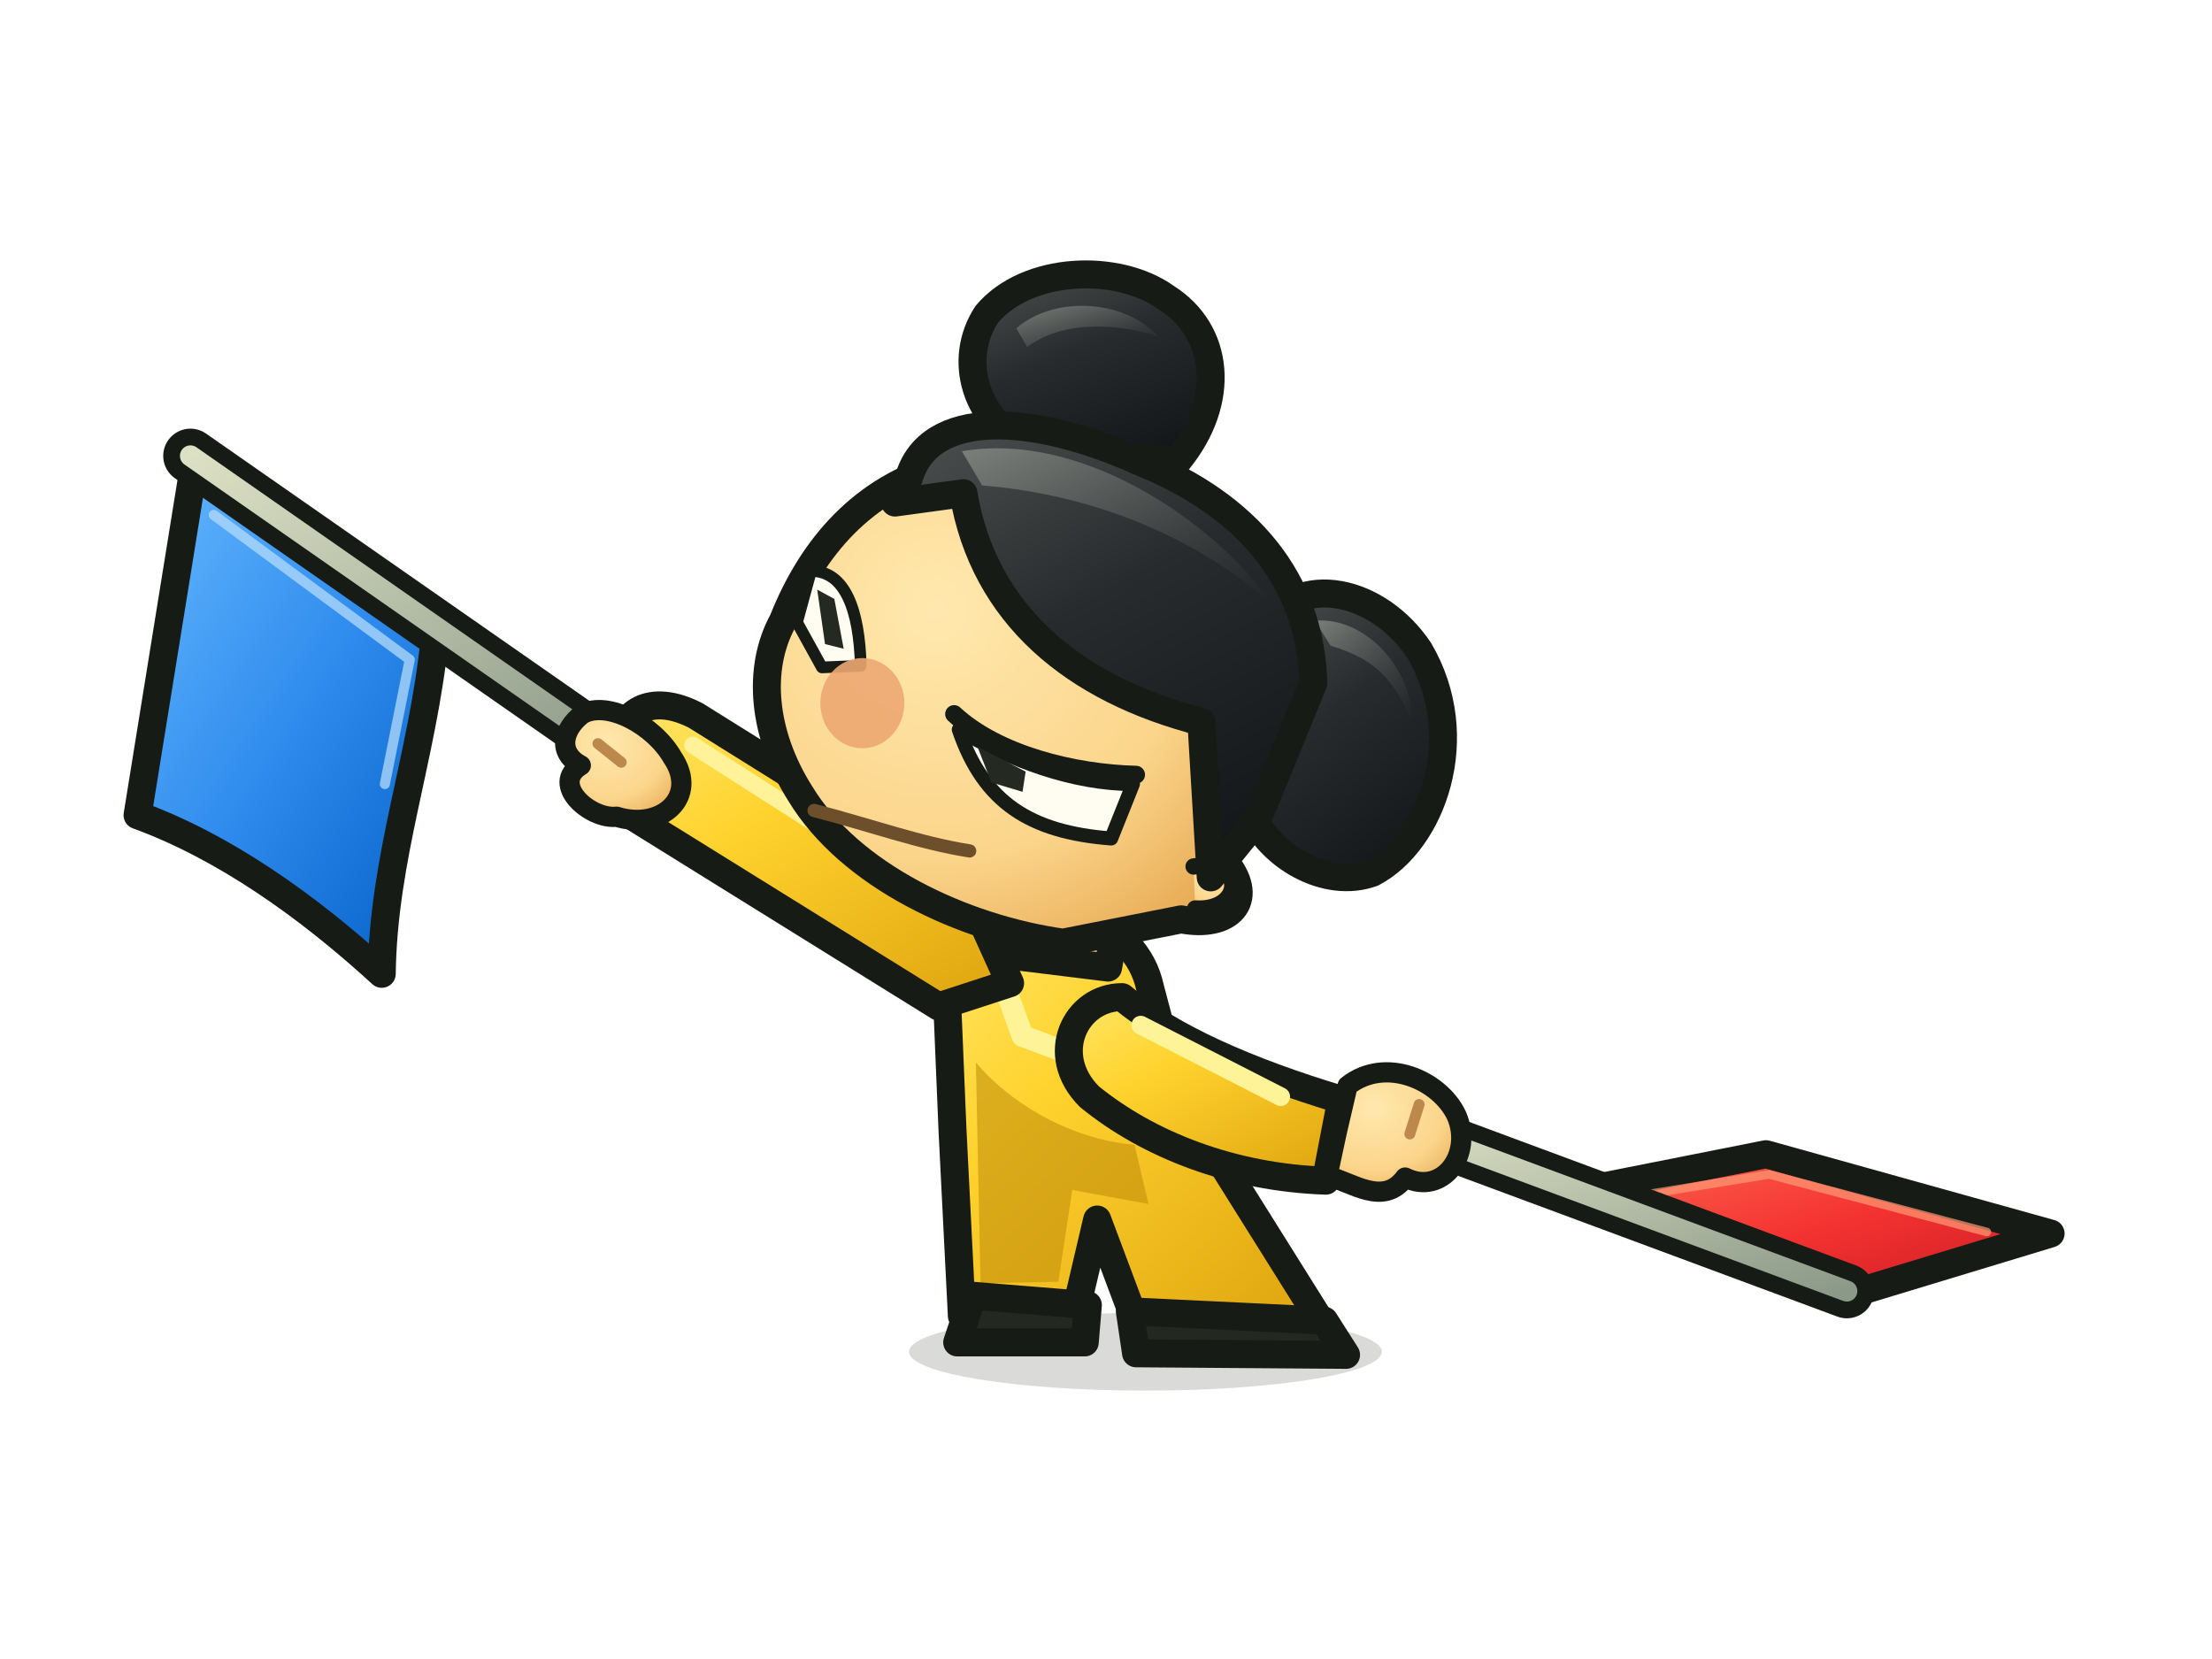
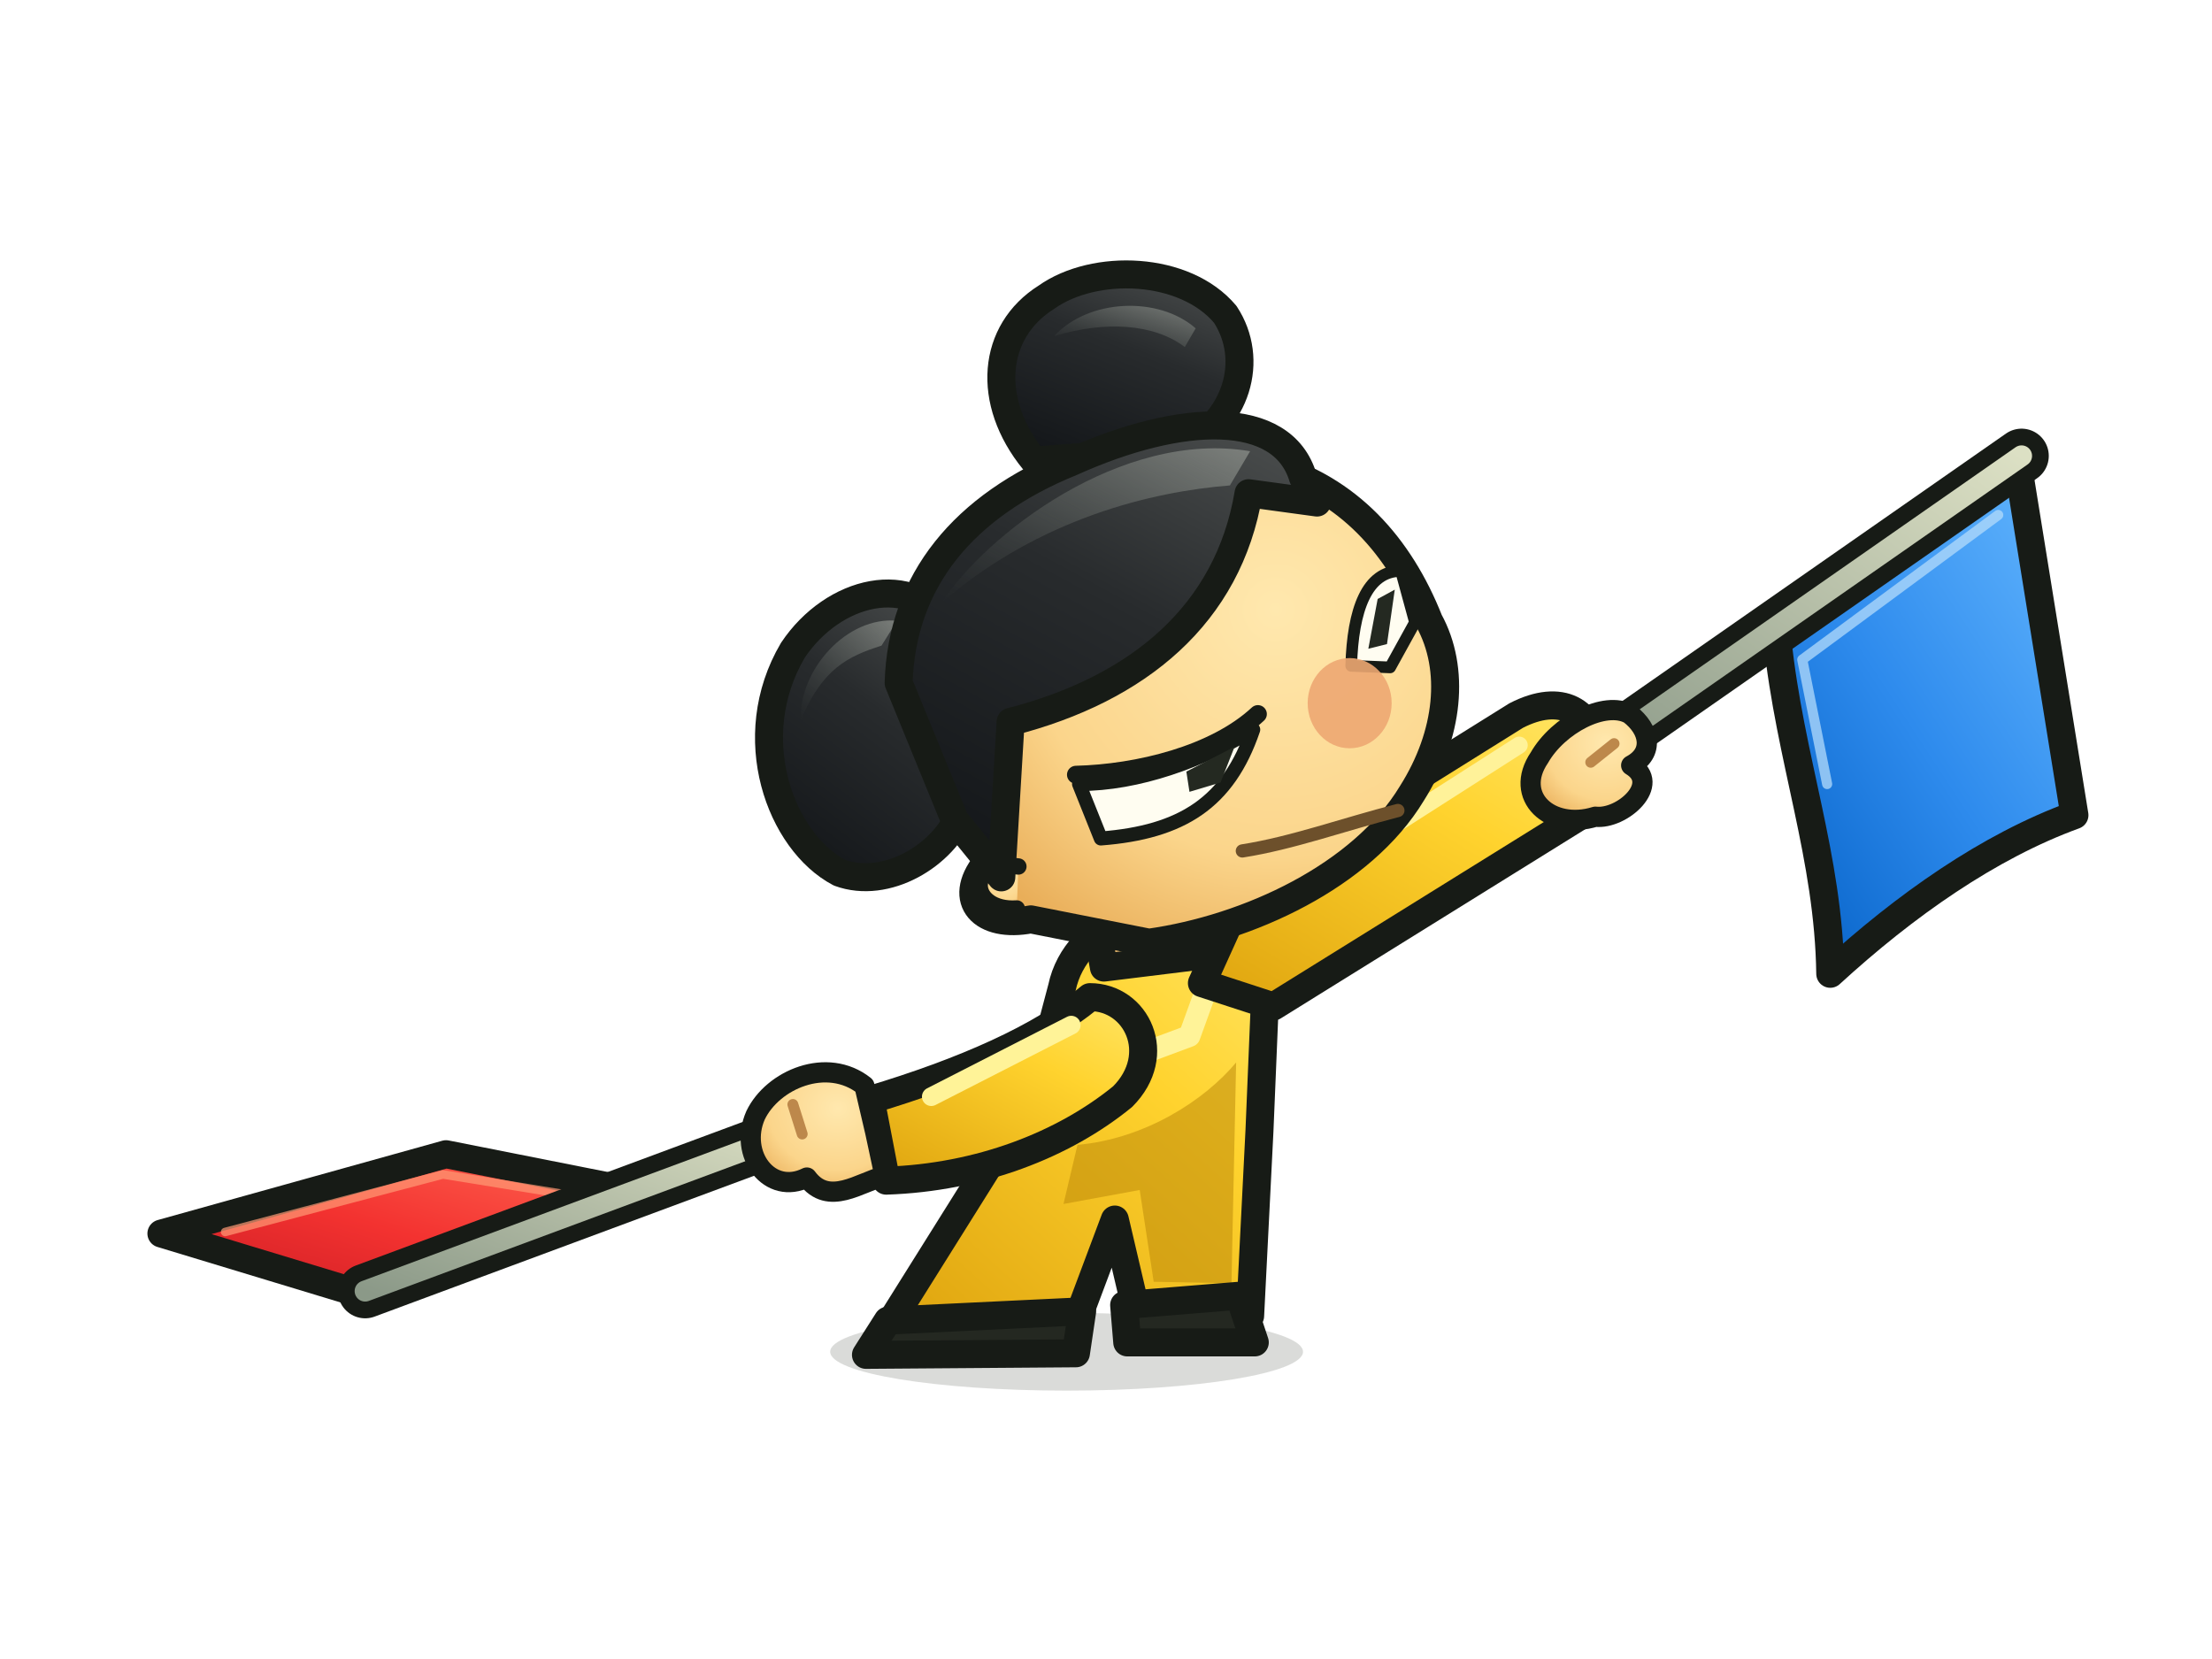
<svg xmlns="http://www.w3.org/2000/svg" viewBox="0 0 320 240" width="320" height="240" role="img">
  <defs>
    <linearGradient id="ref-hair" x1=".2" y1="0" x2=".7" y2="1">
      <stop stop-color="#484b4b" />
      <stop offset=".42" stop-color="#282b2d" />
      <stop offset="1" stop-color="#14171a" />
    </linearGradient>
    <linearGradient id="ref-hair-light" x1="0" y1="0" x2="1" y2="1">
      <stop stop-color="#898d88" stop-opacity=".8" />
      <stop offset="1" stop-color="#555b58" stop-opacity="0" />
    </linearGradient>
    <radialGradient id="ref-skin" cx=".35" cy=".3" r=".8">
      <stop stop-color="#ffe8ae" />
      <stop offset=".65" stop-color="#fbd58b" />
      <stop offset="1" stop-color="#e9ae59" />
    </radialGradient>
    <linearGradient id="ref-gold" x1="0" y1="0" x2=".8" y2="1">
      <stop stop-color="#ffe668" />
      <stop offset=".4" stop-color="#ffd32e" />
      <stop offset="1" stop-color="#e2a912" />
    </linearGradient>
    <linearGradient id="ref-gold-shadow" x1="0" y1="0" x2="1" y2="1">
      <stop stop-color="#e8b019" />
      <stop offset="1" stop-color="#b78008" />
    </linearGradient>
    <linearGradient id="ref-blue" x1="0" y1="0" x2=".9" y2="1">
      <stop stop-color="#67b9ff" />
      <stop offset=".55" stop-color="#2e8bed" />
      <stop offset="1" stop-color="#0763c8" />
    </linearGradient>
    <linearGradient id="ref-red" x1="0" y1="0" x2="1" y2="1">
      <stop stop-color="#ff6551" />
      <stop offset=".52" stop-color="#f33230" />
      <stop offset="1" stop-color="#c91b24" />
    </linearGradient>
    <linearGradient id="ref-pole" x1="0" y1="0" x2="1" y2="1">
      <stop stop-color="#dce0c4" />
      <stop offset="1" stop-color="#8b9988" />
    </linearGradient>
  </defs>
-   <g id="referee-blue">
-     <g transform="translate(-26 -29) scale(2.25)" stroke="#171b16" stroke-width="1.8" stroke-linecap="round" stroke-linejoin="round">
-       <ellipse cx="85.2" cy="99.8" rx="15.2" ry="2.5" fill="#151a10" fill-opacity=".16" stroke="none" />
-       <path d="M113.5 89.4 125.1 87.1 143.4 92.2 130.2 96.2Z" fill="url(#ref-red)" />
-       <path d="M117.3 89.7 125.3 88.4 139.3 92.1" fill="none" stroke="#ff9b76" stroke-width=".55" stroke-opacity=".7" />
-       <path d="M101.2 85.1 130.3 95.9" fill="none" stroke-width="3.5" />
-       <path d="M101.2 85.1 130.3 95.9" fill="none" stroke="url(#ref-pole)" stroke-width="1.35" />
-       <path d="M75.3 70.9C79.1 70.3 84.6 72.1 85.5 76.4L87.3 83.2 96.7 98.2 84.8 98.5 82.1 91.3 80.6 97.7 73.4 97.5 72.8 85.6 72.4 76Z" fill="url(#ref-gold)" />
-       <path d="M74.3 81.2C76.3 83.6 80.1 86.1 84.5 86.5L85.4 90.3 80.5 89.4 79.6 95.3 74.6 95.4Z" fill="#bd8b0a" fill-opacity=".55" stroke="none" />
-       <path d="M75.2 73.7 77.3 79.5 82.4 81.4" fill="none" stroke="#fff398" stroke-width="1.4" />
-       <path d="M74.1 96.2 81.5 96.8 81.3 99.2 73.1 99.2Z" fill="#242821" />
-       <path d="M84.2 97.2 96.7 97.8 98.1 100 84.6 99.9Z" fill="#242821" />
-       <path d="M76.6 68.5 76.3 74.3 82.8 75.1 83.9 68.9Z" fill="url(#ref-skin)" />
-       <path d="M73.6 69.7 56.3 58.9C53.4 57.4 51.4 58.6 51.2 61.2L52.1 65.3 71.9 77.6 76.5 76.1Z" fill="url(#ref-gold)" />
-       <path d="M56.1 60.8 70.8 70.2" fill="none" stroke="#fff299" stroke-width="1.1" />
-       <path d="M24 43 39.5 54C38.7 61.7 36.2 68 36.1 75.5 31.3 71.1 25.9 67.3 20.4 65.3Z" fill="url(#ref-blue)" />
-       <path d="M25.3 46 37.9 55.3 36.3 63.3" fill="none" stroke="#b3dafa" stroke-width=".65" stroke-opacity=".75" />
-       <path d="M23.8 42.2 52.2 62" fill="none" stroke-width="3.5" />
-       <path d="M23.8 42.2 52.2 62" fill="none" stroke="url(#ref-pole)" stroke-width="1.35" />
-       <path d="M49 58.8C47.7 59.8 47.4 61.3 48.9 62.1 46.9 63.3 49.5 65.6 51.2 65.4 54.1 66.3 56.5 64.1 54.8 61.6 53.6 59.5 50.6 57.9 49 58.8Z" fill="url(#ref-skin)" stroke-width="1.3" />
-       <path d="M50 60.7 51.5 61.9" fill="none" stroke="#bd884b" stroke-width=".7" />
-       <path d="M77.9 41.8C74.2 40 73.1 36 75 33.1 77.6 30 83.4 29.8 86.5 32 90 34.2 90.4 38.7 87.3 42.5Z" fill="url(#ref-hair)" />
-       <path d="M76.9 34C79.3 31.9 83.8 32.1 86 34.5 82.7 33.5 79.6 33.7 77.6 35.2Z" fill="url(#ref-hair-light)" stroke="none" />
-       <path d="M92.8 53.2C95.1 49.6 100.2 50.8 102.8 54.7 106.1 60.3 103.6 67 99.8 69 96.8 70.1 93.1 67.9 92 65.1Z" fill="url(#ref-hair)" />
-       <path d="M96.1 52.8C99.3 52.5 102.4 55.9 102.3 59.2 100.9 55.9 99.3 55.1 97.1 54.4Z" fill="url(#ref-hair-light)" stroke="none" />
-       <path d="M72.1 42.9C67.1 44.3 63.8 48 61.9 52.8 60.2 55.9 60.6 60.1 63 63.9 66.2 69.2 73.5 72.6 79.9 73.5L87.5 72C90.6 72.6 92.3 70.8 90.4 68.4L92 56.9 85.9 45.7Z" fill="url(#ref-skin)" />
-       <path d="M88.3 68.6C91.7 68.1 91.5 71.5 88.4 71.3" fill="url(#ref-skin)" stroke-width="1.05" />
-       <path d="M70 43.6C71.3 39.2 77.8 39.4 84.9 42.6 91.8 45.4 95.8 50.2 96 56.8L92.4 65.6 89.4 69.3 88.8 59.3C80.6 57.2 74.8 52.4 73.5 44.6L69.1 45.2Z" fill="url(#ref-hair)" />
-       <path d="M73.4 41.9C81.7 40.5 90.4 47.3 93.2 51.6 86.9 46.2 79.7 44.5 74.7 44.1Z" fill="url(#ref-hair-light)" stroke="none" />
-       <path d="M63.7 49.6C65.9 49.6 66.8 52.1 66.9 55.7L64.4 55.8 62.8 52.9Z" fill="#fffdf1" stroke-width=".75" />
-       <path d="M64.1 50.8 65.2 51.4 65.8 54.6 64.6 54.3Z" fill="#242921" stroke="none" />
-       <path d="M73.2 59.8C76.5 61.8 80.6 63.3 84.4 63.3L83 66.8C77.8 66.4 74.8 64.5 73.2 59.8Z" fill="#fffdf1" stroke-width=".9" />
-       <path d="M74.4 60.9 77.5 62.5 77.3 63.8 75.3 63.2Z" fill="#242921" stroke="none" />
-       <path d="M72.9 58.8C75.7 61.4 80.6 62.6 84.6 62.7" fill="none" stroke-width="1.15" />
-       <ellipse cx="67" cy="58.1" rx="2.7" ry="2.9" fill="#eda873" fill-opacity=".9" stroke="none" />
-       <path d="M63.9 65C67.4 65.9 70.7 67.1 73.9 67.6" fill="none" stroke="#6d502b" stroke-width=".85" />
-       <path d="M83.7 77C86.8 79.6 91.8 81.8 97.8 83.6L96.8 88.8C90.8 88.6 85.4 86.5 81.6 83.4 78.9 80.7 80.7 77 83.7 77Z" fill="url(#ref-gold)" />
-       <path d="M84.9 78.8 93.9 83.4" fill="none" stroke="#fff398" stroke-width="1.2" />
-       <path d="M98.2 82.7C100.6 80.8 104.1 82.3 105.2 84.6 106.3 87.1 104.3 89.8 101.9 88.6 100.5 90.5 98.5 88.9 96.9 88.5L97.5 85.7Z" fill="url(#ref-skin)" stroke-width="1.3" />
-       <path d="M102.8 83.9 102.2 85.8" fill="none" stroke="#bd884b" stroke-width=".7" />
+   <g transform="translate(320 0) scale(-1 1)" id="referee-blue">
+     <g id="referee-blue-top">
+       <g transform="translate(-26 -29) scale(2.25)" stroke="#171b16" stroke-width="1.8" stroke-linecap="round" stroke-linejoin="round">
+         <ellipse cx="85.2" cy="99.8" rx="15.2" ry="2.5" fill="#151a10" fill-opacity=".16" stroke="none" />
+         <path d="M113.5 89.4 125.1 87.1 143.4 92.2 130.2 96.2Z" fill="url(#ref-red)" />
+         <path d="M117.3 89.7 125.3 88.4 139.3 92.1" fill="none" stroke="#ff9b76" stroke-width=".55" stroke-opacity=".7" />
+         <path d="M101.2 85.1 130.3 95.9" fill="none" stroke-width="3.5" />
+         <path d="M101.2 85.1 130.3 95.9" fill="none" stroke="url(#ref-pole)" stroke-width="1.35" />
+         <path d="M75.3 70.9C79.1 70.3 84.6 72.1 85.5 76.4L87.3 83.2 96.7 98.2 84.8 98.5 82.1 91.3 80.6 97.7 73.4 97.5 72.8 85.6 72.4 76Z" fill="url(#ref-gold)" />
+         <path d="M74.3 81.2C76.3 83.6 80.1 86.1 84.5 86.5L85.4 90.3 80.5 89.4 79.6 95.3 74.6 95.4Z" fill="#bd8b0a" fill-opacity=".55" stroke="none" />
+         <path d="M75.2 73.7 77.3 79.5 82.4 81.4" fill="none" stroke="#fff398" stroke-width="1.4" />
+         <path d="M74.1 96.2 81.5 96.8 81.3 99.2 73.1 99.2Z" fill="#242821" />
+         <path d="M84.2 97.2 96.7 97.8 98.1 100 84.6 99.9Z" fill="#242821" />
+         <path d="M76.6 68.5 76.3 74.3 82.8 75.1 83.9 68.9Z" fill="url(#ref-skin)" />
+         <path d="M73.6 69.7 56.3 58.9C53.4 57.4 51.4 58.6 51.2 61.2L52.1 65.3 71.9 77.6 76.5 76.1Z" fill="url(#ref-gold)" />
+         <path d="M56.1 60.8 70.8 70.2" fill="none" stroke="#fff299" stroke-width="1.1" />
+         <path d="M24 43 39.5 54C38.7 61.7 36.2 68 36.1 75.5 31.3 71.1 25.9 67.3 20.4 65.3Z" fill="url(#ref-blue)" />
+         <path d="M25.3 46 37.9 55.3 36.3 63.3" fill="none" stroke="#b3dafa" stroke-width=".65" stroke-opacity=".75" />
+         <path d="M23.8 42.2 52.2 62" fill="none" stroke-width="3.5" />
+         <path d="M23.8 42.2 52.2 62" fill="none" stroke="url(#ref-pole)" stroke-width="1.35" />
+         <path d="M49 58.8C47.7 59.8 47.4 61.3 48.9 62.1 46.9 63.3 49.5 65.6 51.2 65.4 54.1 66.3 56.5 64.1 54.8 61.6 53.6 59.5 50.6 57.9 49 58.8Z" fill="url(#ref-skin)" stroke-width="1.3" />
+         <path d="M50 60.7 51.5 61.9" fill="none" stroke="#bd884b" stroke-width=".7" />
+         <path d="M77.9 41.8C74.2 40 73.1 36 75 33.1 77.6 30 83.4 29.8 86.5 32 90 34.2 90.4 38.7 87.3 42.5Z" fill="url(#ref-hair)" />
+         <path d="M76.9 34C79.3 31.9 83.8 32.1 86 34.5 82.7 33.5 79.6 33.7 77.6 35.2Z" fill="url(#ref-hair-light)" stroke="none" />
+         <path d="M92.8 53.2C95.1 49.6 100.2 50.8 102.8 54.7 106.1 60.3 103.6 67 99.8 69 96.8 70.1 93.1 67.9 92 65.1Z" fill="url(#ref-hair)" />
+         <path d="M96.1 52.8C99.3 52.5 102.4 55.9 102.3 59.2 100.9 55.9 99.3 55.1 97.1 54.4Z" fill="url(#ref-hair-light)" stroke="none" />
+         <path d="M72.1 42.9C67.1 44.3 63.8 48 61.9 52.8 60.2 55.9 60.6 60.1 63 63.9 66.2 69.2 73.5 72.6 79.9 73.5L87.5 72C90.6 72.6 92.3 70.8 90.4 68.4L92 56.9 85.9 45.7Z" fill="url(#ref-skin)" />
+         <path d="M88.3 68.6C91.7 68.1 91.5 71.5 88.4 71.3" fill="url(#ref-skin)" stroke-width="1.05" />
+         <path d="M70 43.6C71.3 39.2 77.8 39.4 84.9 42.6 91.8 45.4 95.8 50.2 96 56.8L92.4 65.6 89.4 69.3 88.8 59.3C80.6 57.2 74.8 52.4 73.5 44.6L69.1 45.2Z" fill="url(#ref-hair)" />
+         <path d="M73.4 41.9C81.7 40.5 90.4 47.3 93.2 51.6 86.9 46.2 79.7 44.5 74.7 44.1Z" fill="url(#ref-hair-light)" stroke="none" />
+         <path d="M63.7 49.6C65.9 49.6 66.8 52.1 66.9 55.7L64.4 55.8 62.8 52.9Z" fill="#fffdf1" stroke-width=".75" />
+         <path d="M64.1 50.8 65.2 51.4 65.8 54.6 64.6 54.3Z" fill="#242921" stroke="none" />
+         <path d="M73.2 59.8C76.5 61.8 80.6 63.3 84.4 63.3L83 66.8C77.8 66.4 74.8 64.5 73.2 59.8Z" fill="#fffdf1" stroke-width=".9" />
+         <path d="M74.4 60.9 77.5 62.5 77.3 63.8 75.3 63.2Z" fill="#242921" stroke="none" />
+         <path d="M72.9 58.8C75.7 61.4 80.6 62.6 84.6 62.7" fill="none" stroke-width="1.15" />
+         <ellipse cx="67" cy="58.1" rx="2.7" ry="2.9" fill="#eda873" fill-opacity=".9" stroke="none" />
+         <path d="M63.9 65C67.4 65.9 70.7 67.1 73.9 67.6" fill="none" stroke="#6d502b" stroke-width=".85" />
+         <path d="M83.7 77C86.8 79.6 91.8 81.8 97.8 83.6L96.8 88.8C90.8 88.6 85.4 86.5 81.6 83.4 78.9 80.7 80.7 77 83.7 77Z" fill="url(#ref-gold)" />
+         <path d="M84.9 78.8 93.9 83.4" fill="none" stroke="#fff398" stroke-width="1.2" />
+         <path d="M98.2 82.7C100.6 80.8 104.1 82.3 105.2 84.6 106.3 87.1 104.3 89.8 101.9 88.6 100.5 90.5 98.5 88.9 96.9 88.5L97.5 85.7Z" fill="url(#ref-skin)" stroke-width="1.3" />
+         <path d="M102.8 83.9 102.2 85.8" fill="none" stroke="#bd884b" stroke-width=".7" />
+       </g>
    </g>
  </g>
</svg>
